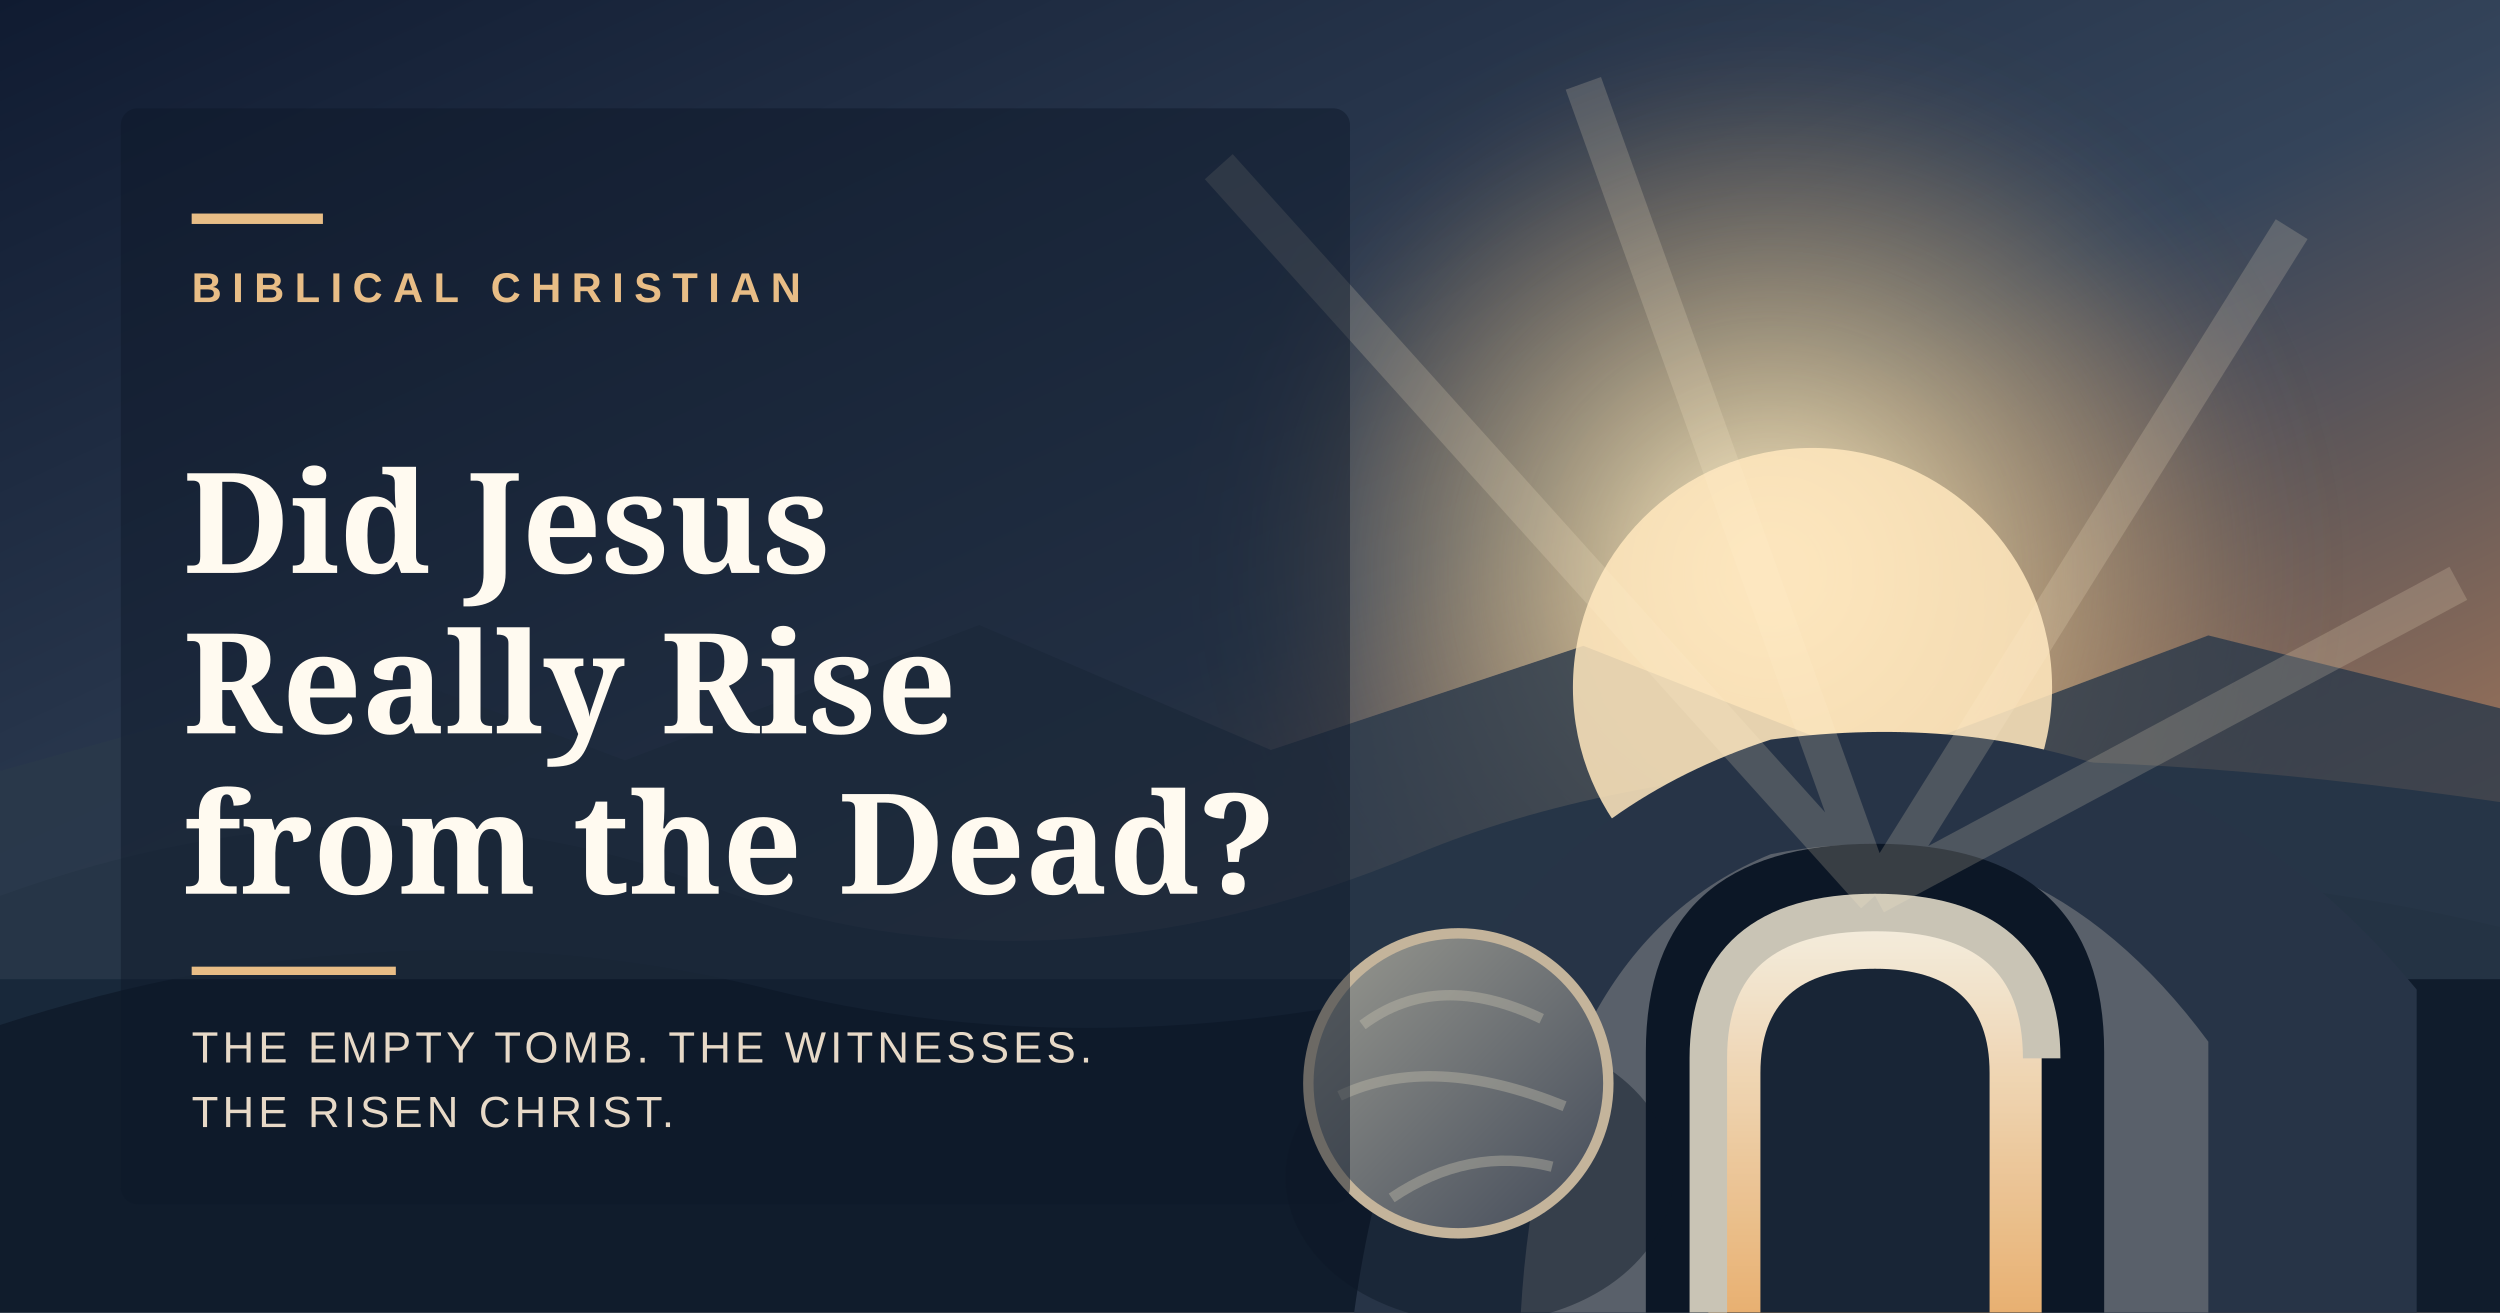
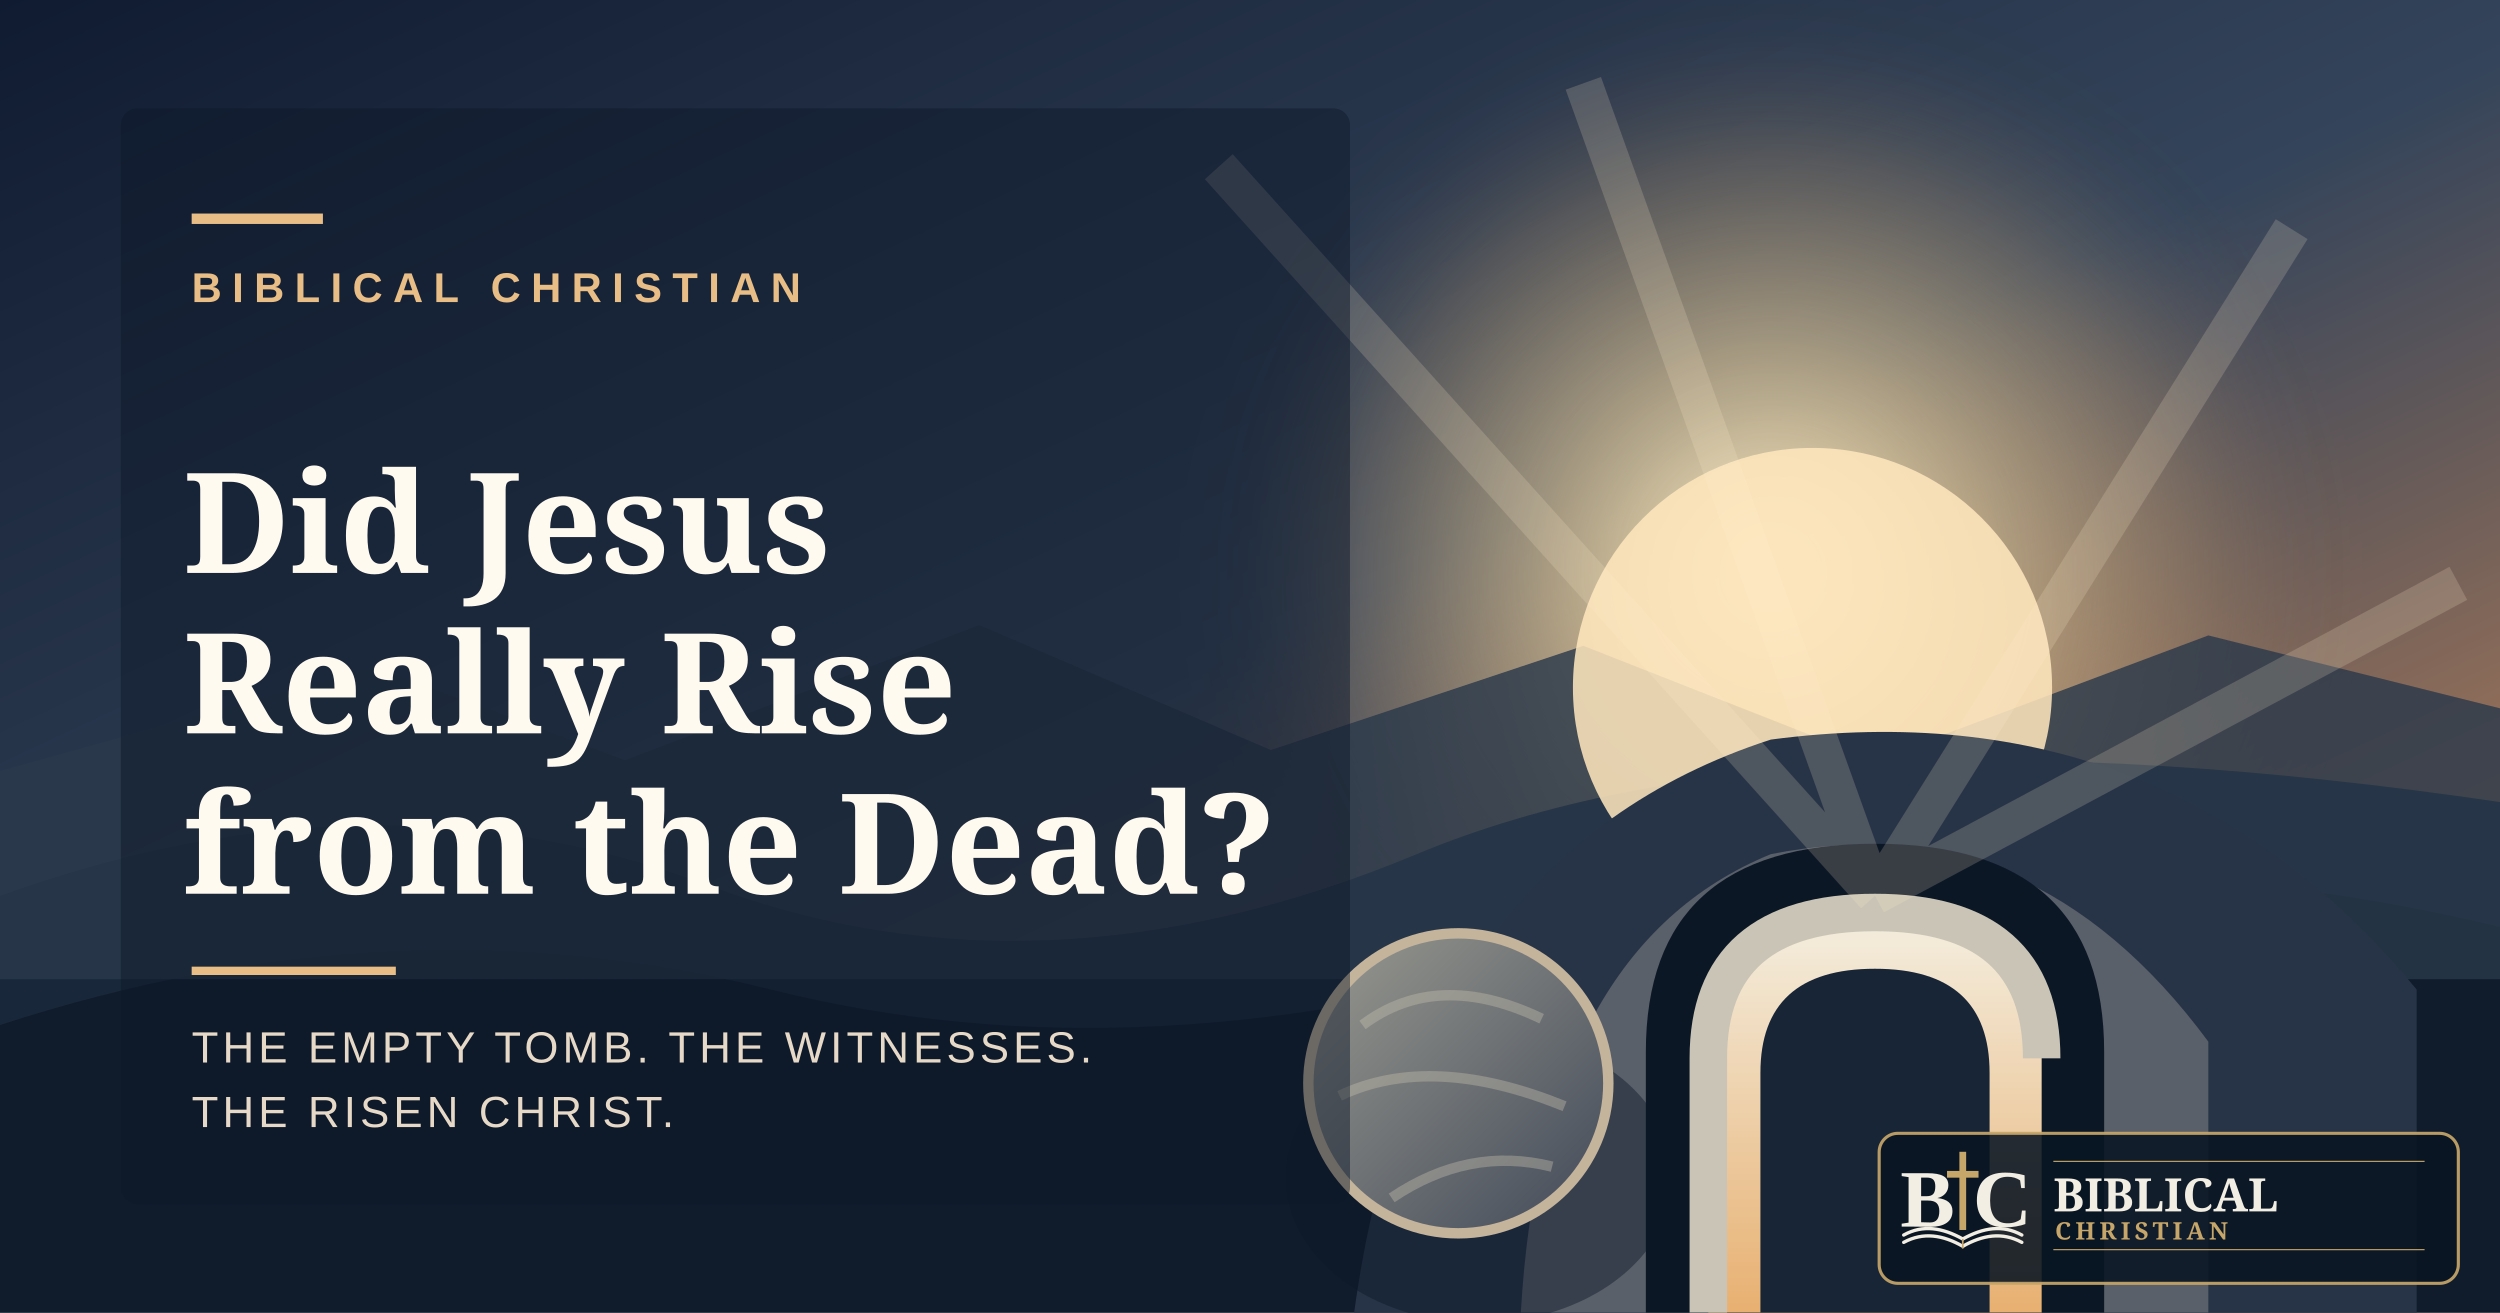
<svg xmlns="http://www.w3.org/2000/svg" width="1200" height="630" viewBox="0 0 1200 630">
  <defs>
    <linearGradient id="sky" x1="0" y1="0" x2="0.9" y2="1">
      <stop stop-color="#101b31" />
      <stop offset=".52" stop-color="#34445a" />
      <stop offset="1" stop-color="#d18b58" />
    </linearGradient>
    <radialGradient id="glow">
      <stop stop-color="#fff8df" stop-opacity="1" />
      <stop offset=".28" stop-color="#ffe5ad" stop-opacity=".72" />
      <stop offset="1" stop-color="#f5b76b" stop-opacity="0" />
    </radialGradient>
    <linearGradient id="stone" x1="0" y1="0" x2="1" y2="1">
      <stop stop-color="#9a9a91" />
      <stop offset="1" stop-color="#414958" />
    </linearGradient>
    <linearGradient id="opening" x1="0" y1="0" x2="0" y2="1">
      <stop stop-color="#fff9e9" />
      <stop offset="1" stop-color="#f2b875" />
    </linearGradient>
    <filter id="blur">
      <feGaussianBlur stdDeviation="24" />
    </filter>
  </defs>
  <rect width="1200" height="630" fill="url(#sky)" />
  <circle cx="850" cy="275" r="250" fill="url(#glow)" filter="url(#blur)" />
  <path d="M0 430Q180 365 340 425T680 410T1200 385V630H0Z" fill="#18283a" />
  <path d="M0 492Q190 430 370 475T760 455T1200 445V630H0Z" fill="#101c2c" />
  <path d="M0 370L180 320 300 365 470 300 610 360 760 310 900 365 1060 305 1200 340V470H0Z" fill="#29384a" opacity=".8" />
  <circle cx="870" cy="330" r="115" fill="#ffe7bd" opacity=".86" />
  <path d="M650 630Q680 410 850 355Q1040 330 1160 475V630Z" fill="#273447" />
  <path d="M730 630Q740 455 850 410Q975 385 1060 500V630Z" fill="#59606a" />
  <path d="M790 630V505Q790 405 900 405Q1010 405 1010 505V630Z" fill="#0c1726" />
  <path d="M820 630V508Q820 438 900 438Q980 438 980 508V630Z" fill="url(#opening)" opacity=".95" />
  <path d="M845 630V515Q845 465 900 465Q955 465 955 515V630Z" fill="#182536" />
  <path d="M820 630V508Q820 438 900 438Q980 438 980 508" fill="none" stroke="#c9c4b5" stroke-width="18" />
  <ellipse cx="710" cy="565" rx="93" ry="70" fill="#0b1725" opacity=".45" />
  <circle cx="700" cy="520" r="72" fill="url(#stone)" stroke="#c4b49b" stroke-width="5" />
  <path d="M654 492Q690 465 740 489M643 526Q687 505 751 531M668 575Q705 550 745 560" fill="none" stroke="#c9c4b0" stroke-opacity=".38" stroke-width="5" />
  <path d="M900 430L585 80M900 430L760 40M900 430L1100 110M900 430L1180 280" stroke="#fff1d1" stroke-opacity=".18" stroke-width="18" />
  <rect x="58" y="52" width="590" height="526" rx="8" fill="#0c1728" opacity=".48" />
  <path d="M92 105H155" stroke="#e8bd86" stroke-width="5" />
  <text x="92" y="145" fill="#e8bd86" font-family="Arial,sans-serif" font-size="20" font-weight="700" letter-spacing="5">BIBLICAL CHRISTIAN</text>
  <text x="88" y="275" fill="#fffaf0" font-family="Georgia,serif" font-size="67" font-weight="bold">Did Jesus</text>
  <text x="88" y="352" fill="#fffaf0" font-family="Georgia,serif" font-size="67" font-weight="bold">Really Rise</text>
  <text x="88" y="429" fill="#fffaf0" font-family="Georgia,serif" font-size="67" font-weight="bold">from the Dead?</text>
  <path d="M92 466H190" stroke="#e8bd86" stroke-width="4" />
  <text x="92" y="510" fill="#e7d9c7" font-family="Arial,sans-serif" font-size="21" letter-spacing="2">THE EMPTY TOMB. THE WITNESSES.</text>
  <text x="92" y="541" fill="#e7d9c7" font-family="Arial,sans-serif" font-size="21" letter-spacing="2">THE RISEN CHRIST.</text>
+   <g id="brand-watermark" transform="translate(902 544)">
+     <rect width="278" height="72" rx="9" fill="#081522" fill-opacity=".88" stroke="#c7a66a" stroke-opacity=".92" stroke-width="1.5" />
+     <g transform="translate(8 4) scale(.27)">
+       <g fill="#f3eee3" font-family="Georgia,'Times New Roman',serif" font-weight="700">
+         <text x="8" y="151" font-size="145" letter-spacing="-8">B</text>
+         <text x="137" y="151" font-size="145" letter-spacing="-7">C</text>
+       </g>
+       <path d="M119 18V157M91 58H147" fill="none" stroke="#c7a66a" stroke-width="12" />
+       <path d="M14 166C48 147 83 153 119 173C155 153 190 147 224 166M14 179C49 160 84 166 119 186C154 166 189 160 224 179" fill="none" stroke="#f3eee3" stroke-width="6" stroke-linecap="round" />
+       <path d="M119 173V190" stroke="#c7a66a" stroke-width="3" />
+       <path d="M280 35H940M280 192H940" stroke="#c7a66a" stroke-width="2" />
+       <text x="280" y="124" fill="#f3eee3" font-family="Georgia,serif" font-size="82" font-weight="700">BIBLICAL</text>
+       <text x="283" y="174" fill="#c7a66a" font-family="Georgia,serif" font-size="43" font-weight="700" letter-spacing="7.5">CHRISTIAN</text>
+     </g>
+   </g>
</svg>
